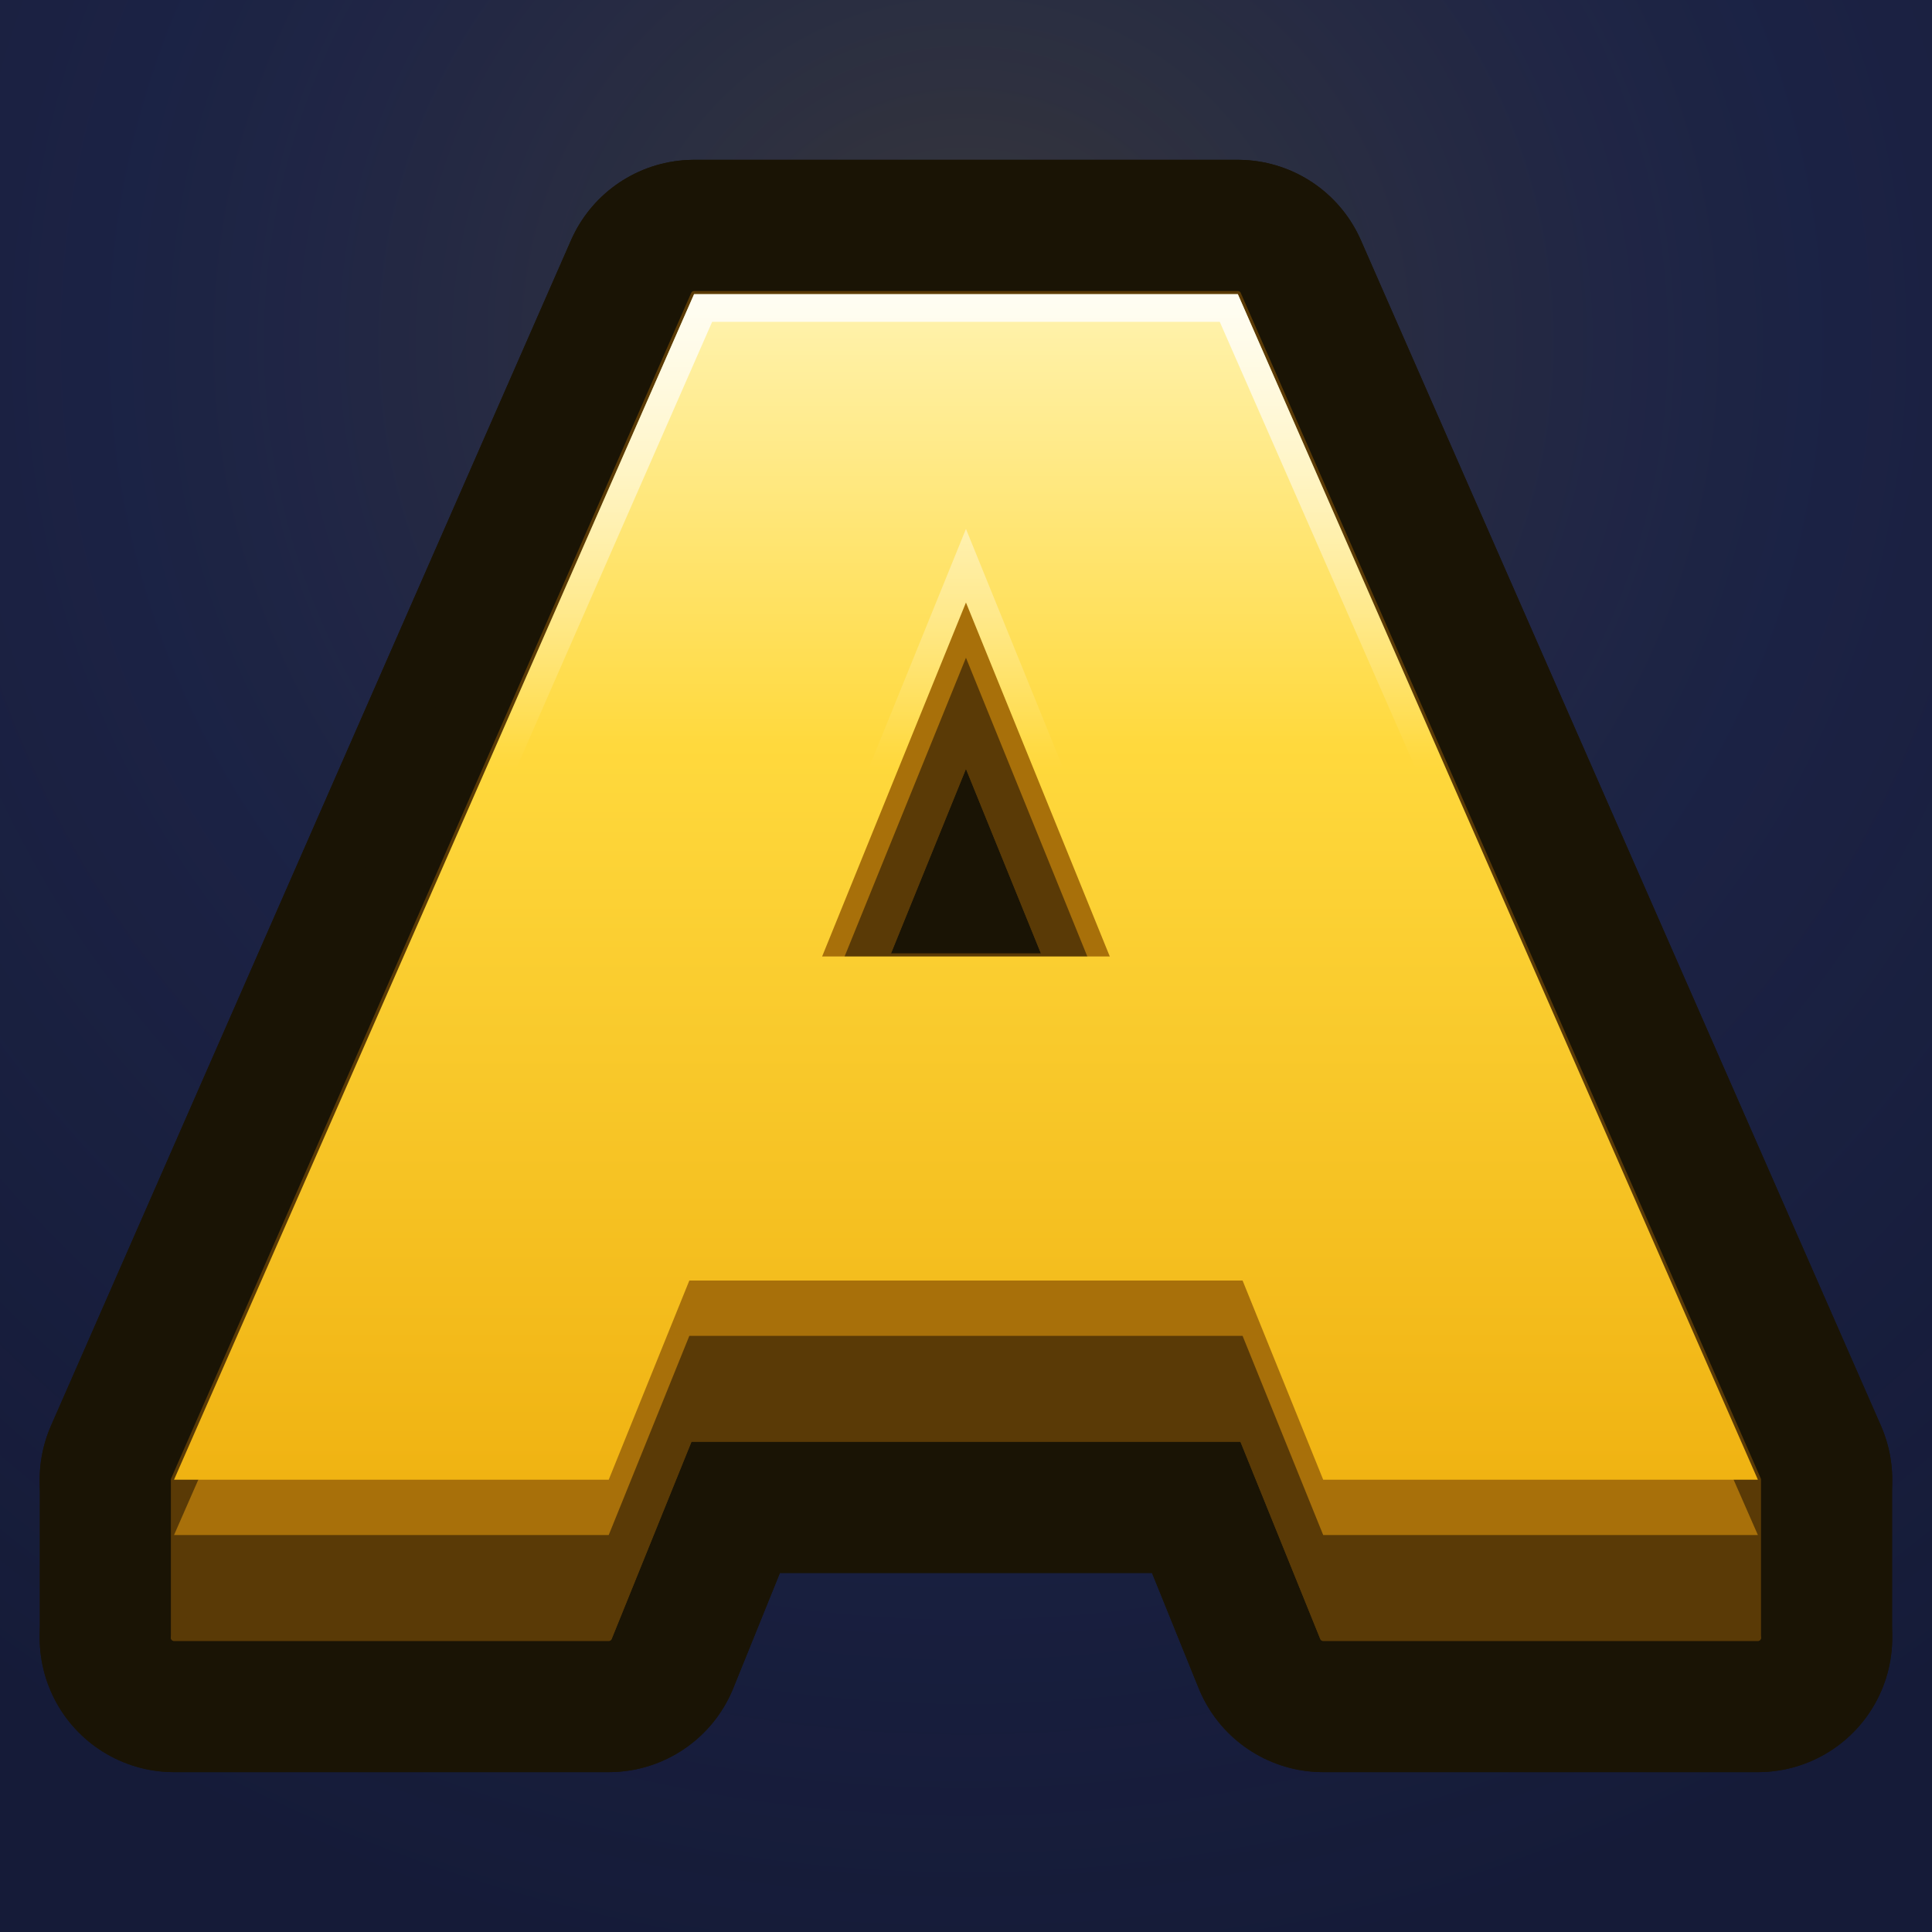
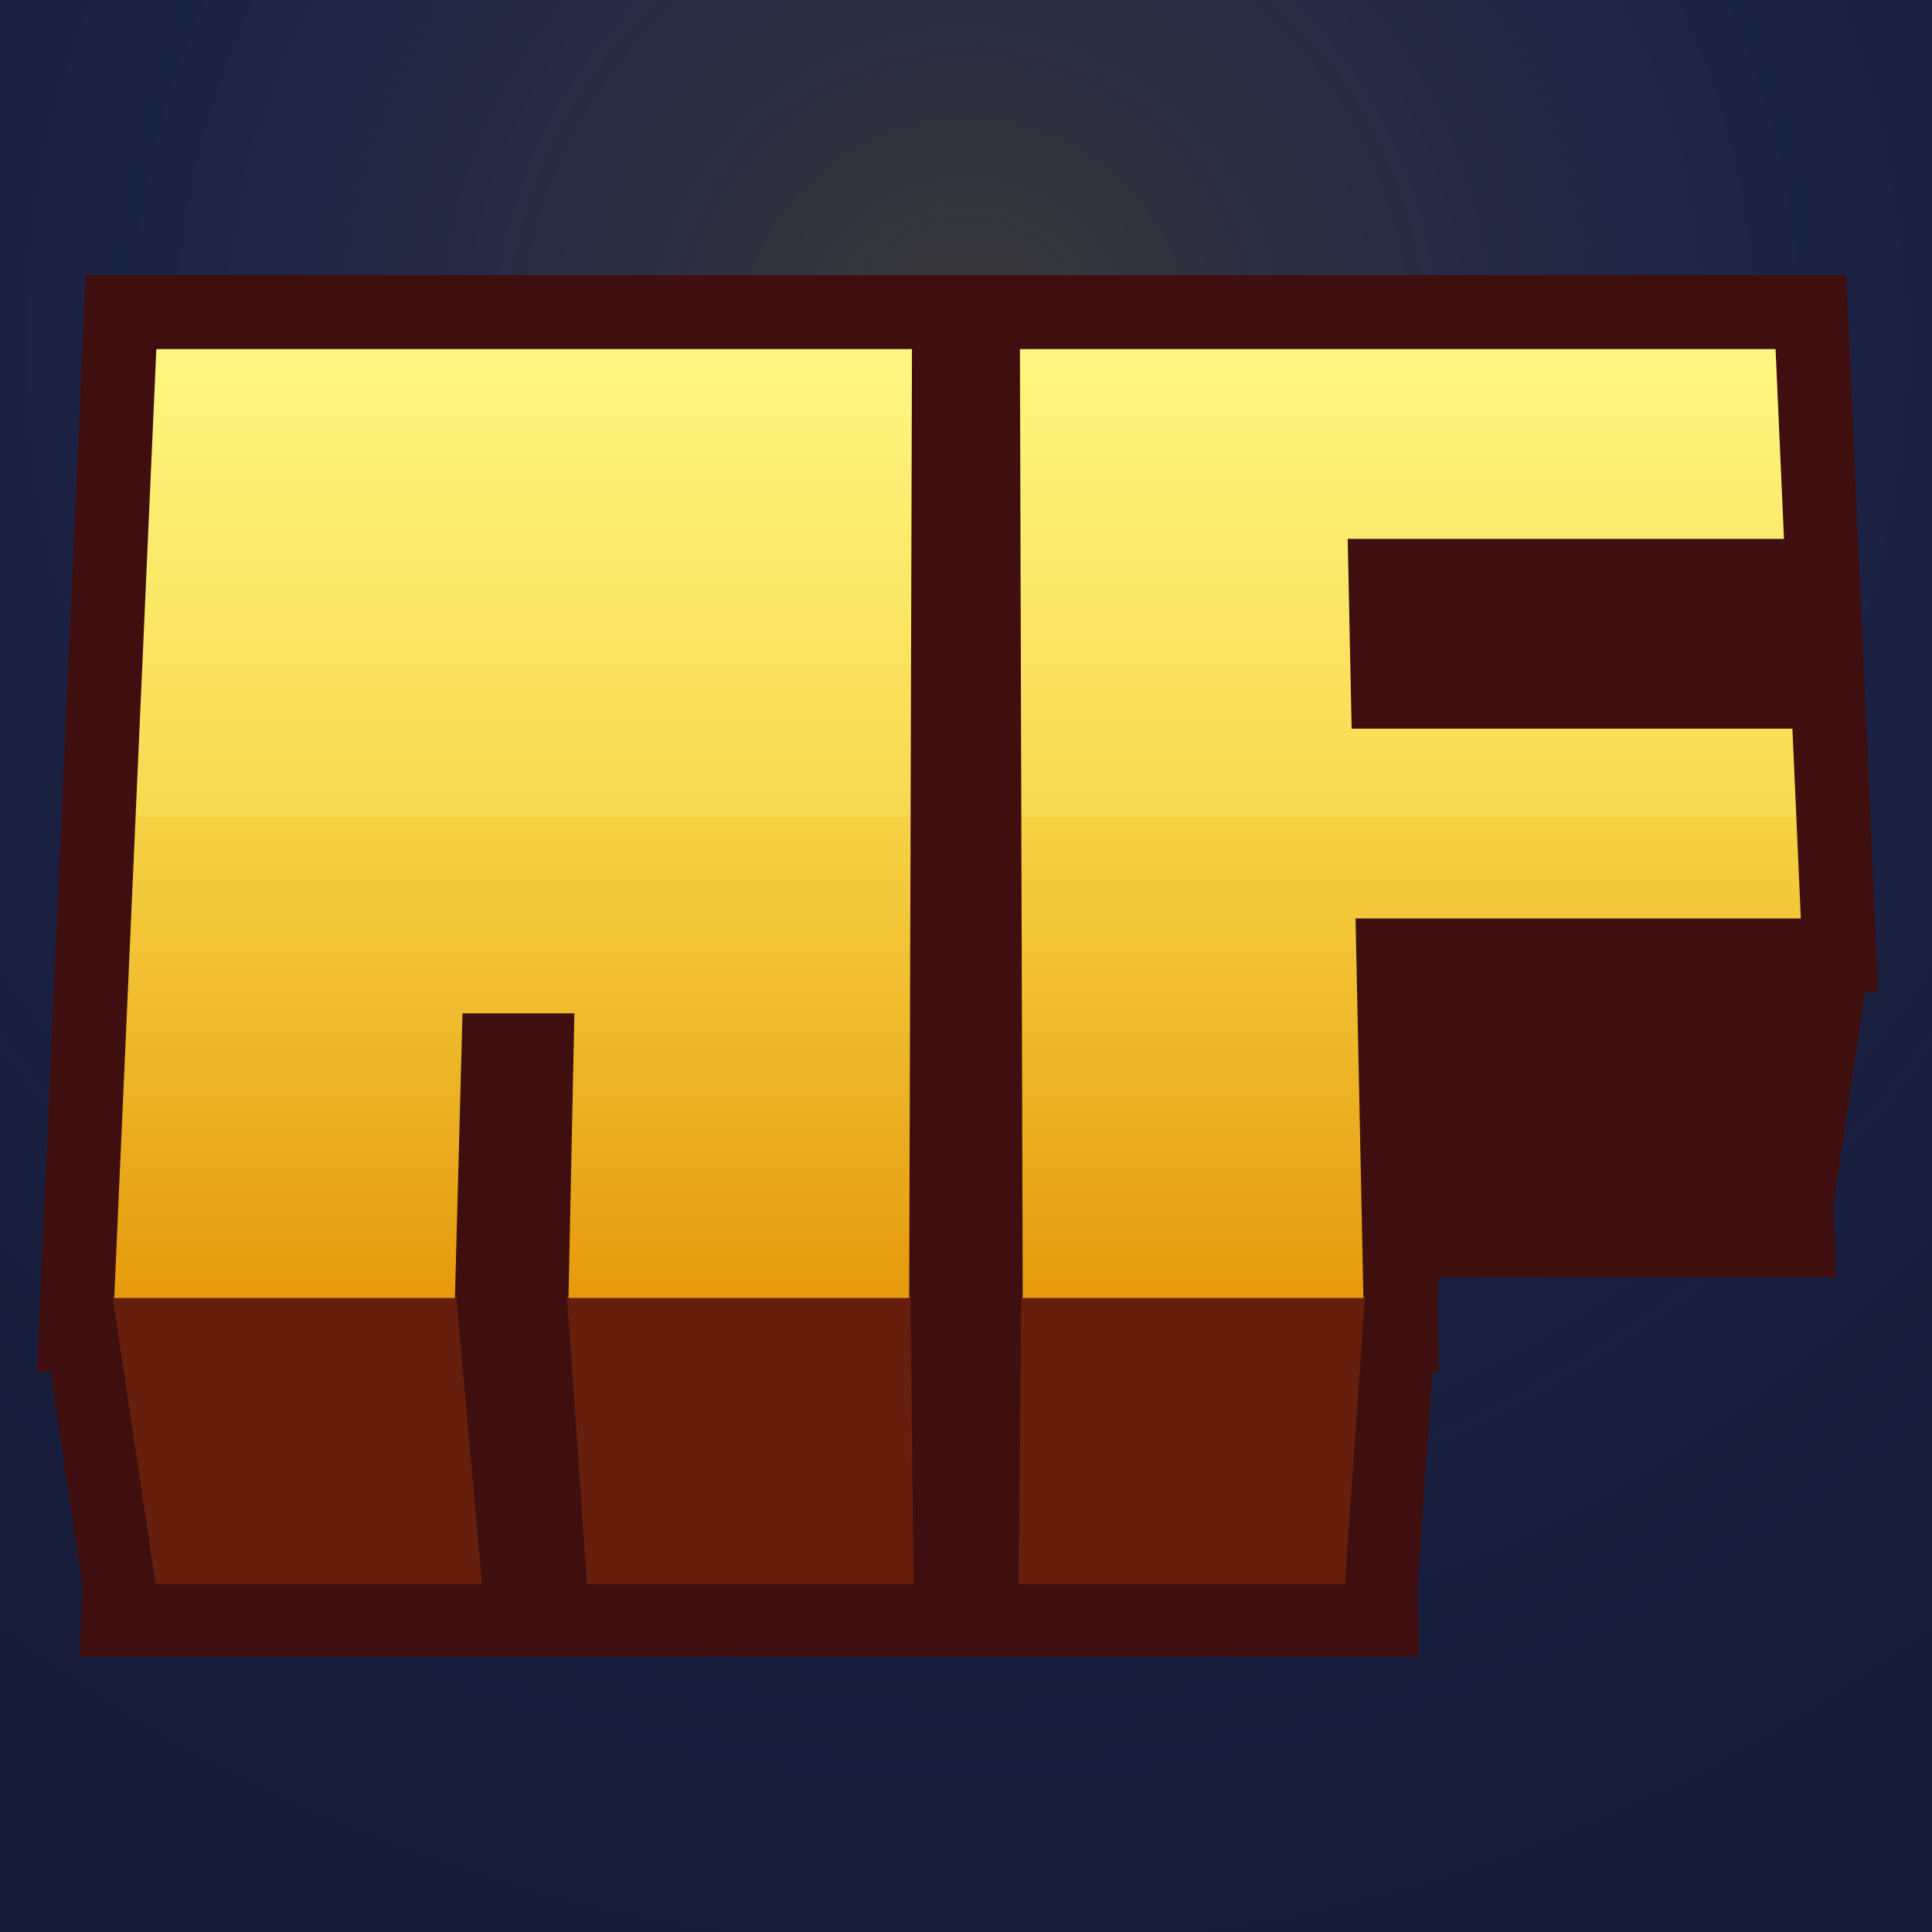
<svg xmlns="http://www.w3.org/2000/svg" width="64" height="64" viewBox="0 0 64 64">
  <defs>
    <clipPath id="airfields-server-icon-afclip">
      <rect width="64" height="64" rx="0" />
    </clipPath>
    <radialGradient id="airfields-server-icon-afglow" cx="0.5" cy="0.18" r="0.85">
      <stop offset="0" stop-color="#FFD93D" stop-opacity="0.16" />
      <stop offset="0.5" stop-color="#6B7BD6" stop-opacity="0.08" />
      <stop offset="1" stop-color="#6B7BD6" stop-opacity="0" />
    </radialGradient>
  </defs>
  <g clip-path="url(#airfields-server-icon-afclip)">
    <rect width="64" height="64" fill="#151B38" />
    <rect width="64" height="64" fill="url(#airfields-server-icon-afglow)" />
  </g>
-   <g transform="translate(1.14 5.12) scale(0.08727)">
+   <g transform="translate(1.28 9.06) scale(0.05239)">
    <defs>
-       <path id="airfields-server-icon-af-t" d="M195.6 -450L402 -450L599.4 0L434.4 0L403.8 -75.6L193.8 -75.6L163.2 0L-1.8 0L195.6 -450M244.2 -198.6L353.4 -198.6L298.8 -333L244.2 -198.6" />
-       <path id="airfields-server-icon-af-s" d="M195.6 -450L402 -450L402 -390L195.6 -390ZM402 -450L599.4 0L599.4 60L402 -390ZM434.4 0L599.4 0L599.4 60L434.4 60ZM403.8 -75.6L434.4 0L434.4 60L403.8 -15.6ZM193.8 -75.6L403.8 -75.6L403.8 -15.6L193.8 -15.6ZM163.2 0L193.8 -75.6L193.8 -15.6L163.2 60ZM-1.8 0L163.2 0L163.2 60L-1.8 60ZM-1.8 0L195.6 -450L195.6 -390L-1.8 60ZM244.2 -198.6L353.4 -198.6L353.4 -138.6L244.2 -138.6ZM298.8 -333L353.4 -198.6L353.4 -138.6L298.8 -273ZM244.2 -198.6L298.8 -333L298.8 -273L244.2 -138.6Z" />
-       <linearGradient id="airfields-server-icon-af-face" x1="0" y1="-450" x2="0" y2="0" gradientUnits="userSpaceOnUse">
-         <stop offset="0" stop-color="#FFF3B0" />
-         <stop offset="0.38" stop-color="#FFD93D" />
-         <stop offset="1" stop-color="#F0B312" />
+       <linearGradient id="airfields-server-icon-aficon-face" x1="0" y1="0" x2="0" y2="600" gradientUnits="userSpaceOnUse">
+         <stop offset="0" stop-color="#FFF782" />
+         <stop offset="0.49" stop-color="#F8D94F" />
+         <stop offset="0.495" stop-color="#F6D244" />
+         <stop offset="1" stop-color="#E69A0D" />
      </linearGradient>
-       <linearGradient id="airfields-server-icon-af-hi" x1="0" y1="-450" x2="0" y2="-270" gradientUnits="userSpaceOnUse">
-         <stop offset="0" stop-color="#FFFFFF" stop-opacity="0.85" />
-         <stop offset="1" stop-color="#FFFFFF" stop-opacity="0" />
-       </linearGradient>
-       <clipPath id="airfields-server-icon-af-clip">
-         <use href="#airfields-server-icon-af-t" />
-       </clipPath>
    </defs>
-     <g transform="translate(54.8 503)">
-       <g fill="#1A1405" stroke="#1A1405" stroke-width="102" stroke-linejoin="round" stroke-linecap="round">
-         <use href="#airfields-server-icon-af-t" />
-         <use href="#airfields-server-icon-af-s" />
-         <use href="#airfields-server-icon-af-t" y="60" />
-       </g>
-       <g fill="#5A3A06" stroke="#5A3A06" stroke-width="2.4" stroke-linejoin="round">
-         <use href="#airfields-server-icon-af-t" y="60" />
-         <use href="#airfields-server-icon-af-s" />
-       </g>
-       <use href="#airfields-server-icon-af-t" y="21" fill="#A8700A" />
-       <use href="#airfields-server-icon-af-t" fill="url(#airfields-server-icon-af-face)" />
-       <g clip-path="url(#airfields-server-icon-af-clip)">
-         <use href="#airfields-server-icon-af-t" fill="none" stroke="url(#airfields-server-icon-af-hi)" stroke-width="21" />
-       </g>
+     <g transform="translate(74.42 47.8)">
+       <path d="M0 0L477.79 0L476.02 600L260.6 600L264.33 420L193.59 420L188.8 600L-26.62 600ZM25.6 180L479.5 180L477.81 780L273.17 780L276.71 600L209.5 600L204.95 780L0.31 780ZM546.05 0L1023.84 0L1039.81 360L758.27 360L763.24 600L547.82 600ZM544.34 180L998.24 180L1013.42 540L745.95 540L750.67 780L546.03 780ZM0 0L477.79 0L479.5 180L25.6 180ZM479.5 180L477.81 780L476.02 600L477.79 0ZM477.81 780L273.17 780L260.6 600L476.02 600ZM260.6 600L264.33 420L276.71 600L273.17 780ZM276.71 600L209.5 600L193.59 420L264.33 420ZM209.5 600L204.95 780L188.8 600L193.59 420ZM204.95 780L0.31 780L-26.62 600L188.8 600ZM-26.62 600L0 0L25.6 180L0.31 780ZM546.05 0L1023.84 0L998.24 180L544.34 180ZM1023.84 0L1039.81 360L1013.42 540L998.24 180ZM1013.42 540L745.95 540L758.27 360L1039.81 360ZM758.27 360L763.24 600L750.67 780L745.95 540ZM750.67 780L546.03 780L547.82 600L763.24 600ZM546.03 780L544.34 180L546.05 0L547.82 600Z" fill="#3F0F0F" stroke="#3F0F0F" stroke-width="93.6" stroke-linejoin="miter" stroke-miterlimit="1.5" />
+       <path d="M476.02 600L260.6 600L273.17 780L477.81 780ZM188.8 600L-26.62 600L0.31 780L204.95 780ZM763.24 600L547.82 600L546.03 780L750.67 780Z" fill="#661F0D" stroke="#661F0D" stroke-width="1.8" />
+       <path d="M0 0L477.79 0L476.02 600L260.6 600L264.33 420L193.59 420L188.8 600L-26.62 600ZM546.05 0L1023.84 0L1029.16 120L753.3 120L755.79 240L1034.49 240L1039.81 360L758.27 360L763.24 600L547.82 600Z" fill="url(#airfields-server-icon-aficon-face)" fill-rule="evenodd" />
    </g>
  </g>
</svg>
